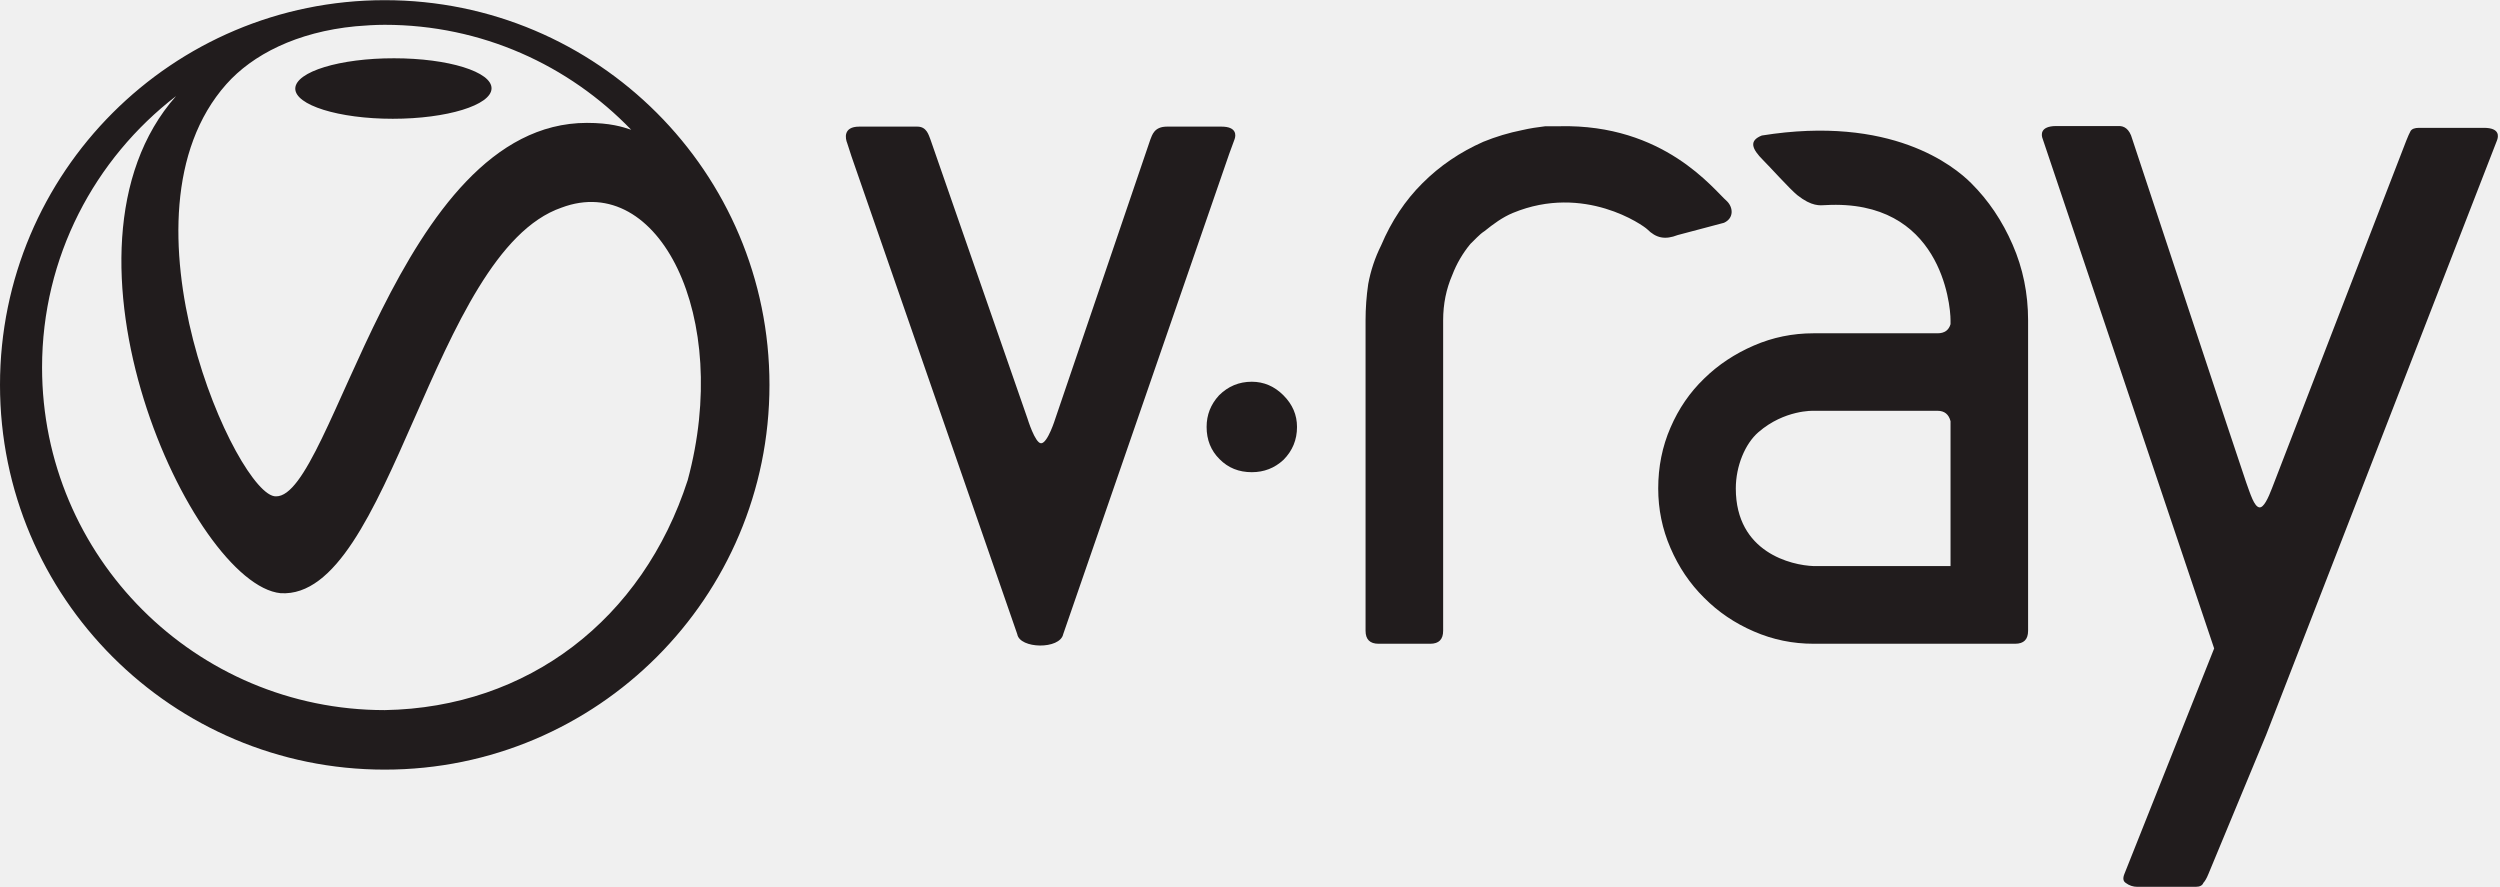
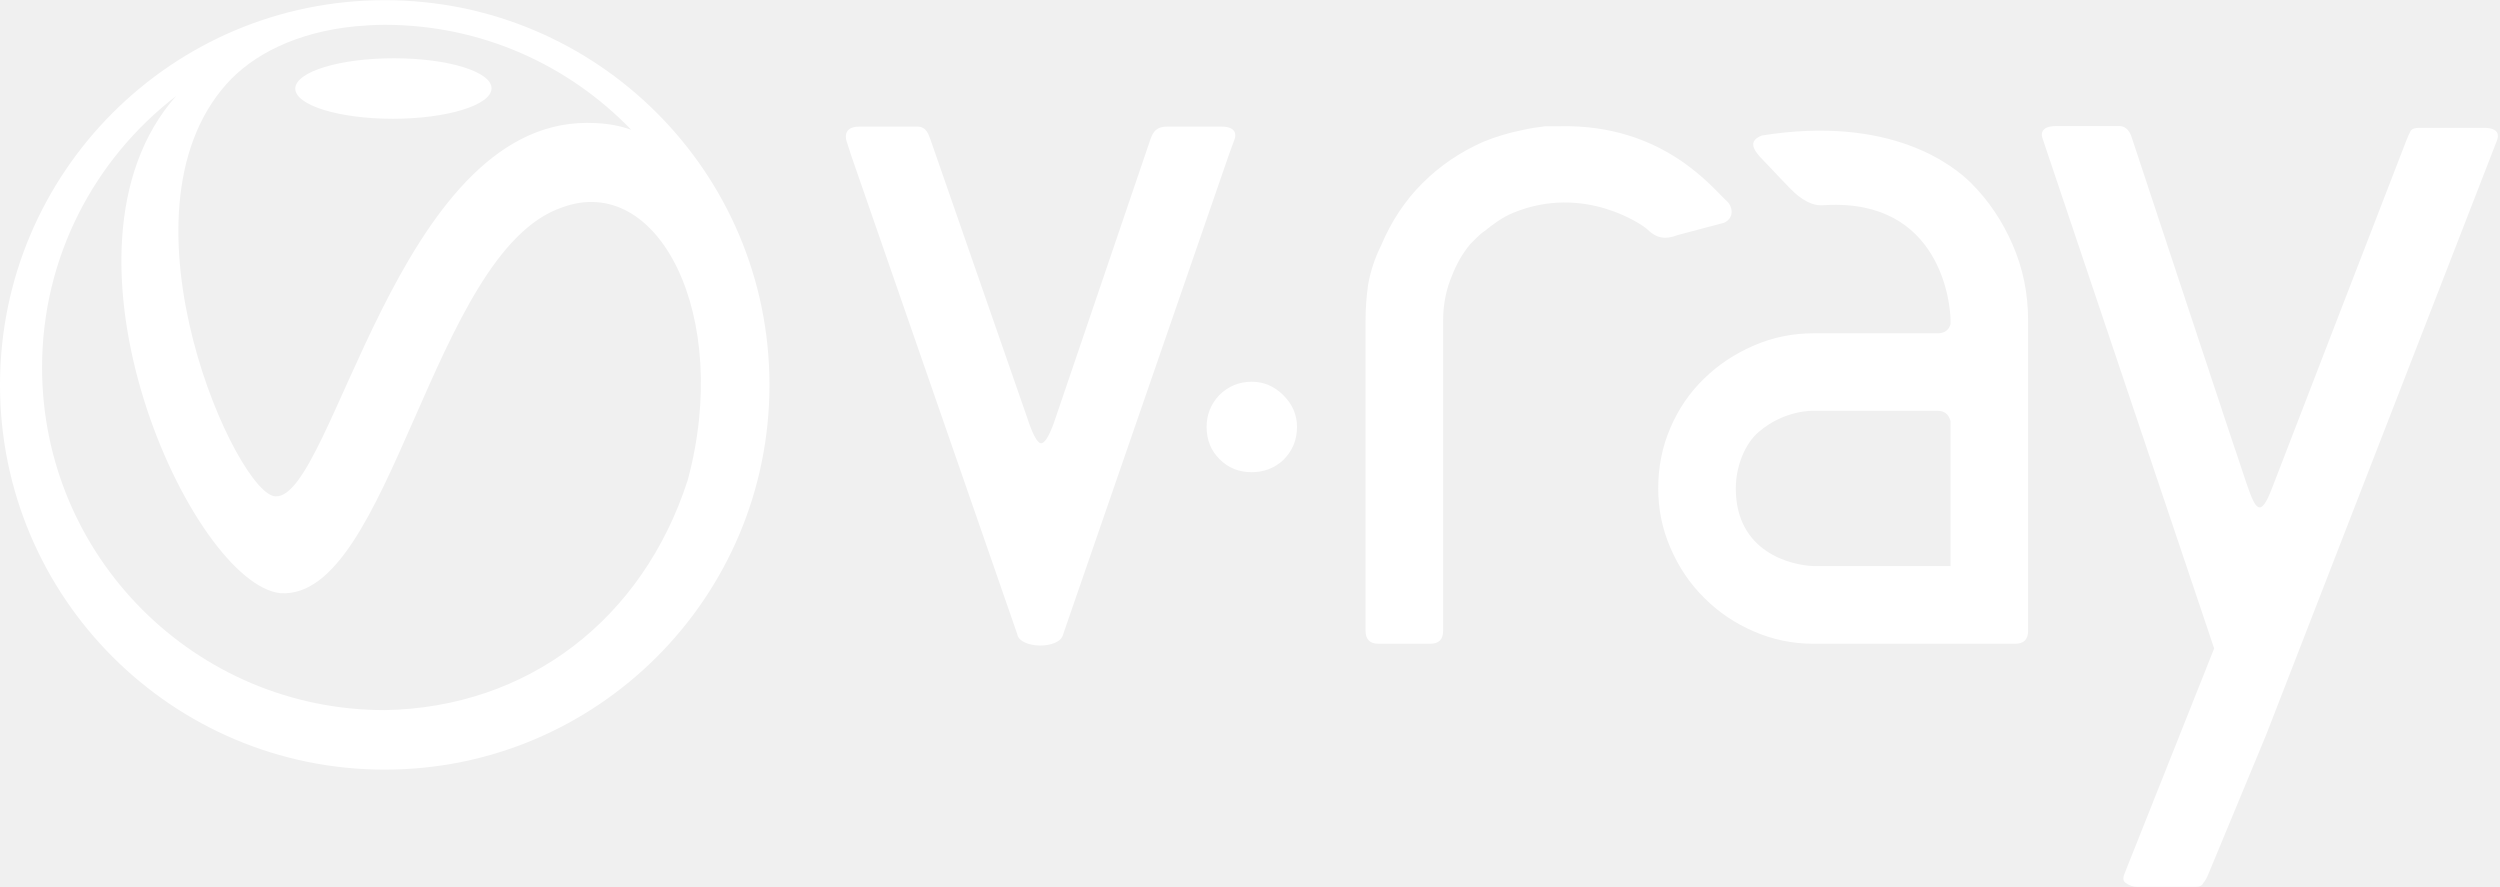
<svg xmlns="http://www.w3.org/2000/svg" height="887" viewBox="0 -.001 487.077 172.748" width="2500">
-   <g fill="#211c1d">
+   <g fill="#ffffff">
    <path d="m165.89 30.415-.829-2.562c-.344-.834-.885-3.218 2.351-3.218h11.328c1.828 0 2.196 1.676 2.541 2.512l18.907 54.374s1.468 4.808 2.65 4.808c1.29 0 2.773-4.808 2.773-4.808l18.513-54.374c.353-.836.719-2.512 3.233-2.512h10.63c2.96 0 2.854 1.676 2.528 2.512l-1.022 2.781-32.345 93.586c-.627 3.037-8.477 2.887-8.956 0zm265.495 95.886-33.401-99.264c-.344-.838-.465-2.474 2.536-2.514h12.364c.847 0 1.976.432 2.54 2.514 0 0 21.419 64.766 22.192 66.897.825 2.293 1.565 4.74 2.573 4.883.847.116 1.73-1.8 2.487-3.78.999-2.665 26.136-67.657 26.136-67.657.317-.83.617-1.457.852-1.9.273-.415.82-.607 1.644-.607h12.643c3.126 0 2.861 1.676 2.517 2.507l-44.948 115.747-11.24 27.088c-.339.837-.677 1.426-1.003 1.768-.184.499-.686.764-1.509.764h-11.343c-.83 0-1.618-.265-2.272-.764-.514-.342-.588-.931-.246-1.768zm-196.3-43.151c0-2.358.798-4.392 2.419-6.16 1.772-1.756 3.875-2.65 6.384-2.65 2.353 0 4.421.894 6.17 2.65 1.763 1.768 2.64 3.802 2.64 6.16 0 2.506-.877 4.634-2.64 6.412-1.749 1.62-3.817 2.401-6.17 2.401-2.51 0-4.59-.83-6.273-2.532-1.691-1.666-2.53-3.775-2.53-6.28m59.698-41.711c-2.075.856-3.879 2.208-5.538 3.543-.508.329-1.006.752-1.512 1.263l-1.262 1.252a21.598 21.598 0 0 0 -3.527 6.059c-1.159 2.67-1.775 5.61-1.775 8.813v60.488c0 1.685-.834 2.531-2.505 2.531h-10.088c-1.676 0-2.523-.846-2.523-2.531v-60.488a49 49 0 0 1 .514-7.045 28.313 28.313 0 0 1 2.524-7.56c1.99-4.707 4.682-8.768 8.049-12.11 3.367-3.37 7.321-6.059 11.856-8.066a41.499 41.499 0 0 1 7.563-2.273c1.512-.35 3.025-.579 4.532-.755h2.766c20.37-.465 29.95 12.282 32.639 14.639 1.177 1.18 1.364 3.27-.608 4.172l-9.025 2.392c-2.467.96-4.199.6-5.943-1.14-.704-.7-12.219-8.923-26.137-3.184" />
    <path d="m392.117 47.625c-2.014-4.631-4.704-8.626-8.068-11.972-3.365-3.366-15.582-13.321-40.789-9.286-2.479.984-2.08 2.49.317 4.868 1.014.984 5.168 5.609 6.603 6.76 2.839 2.246 4.425 1.99 5.499 1.932 22.416-1.243 24.345 19.24 24.345 22.442v.754c-.336 1.168-1.185 1.778-2.515 1.778h-24.19c-4.042 0-7.908.781-11.611 2.385-3.699 1.603-6.925 3.727-9.681 6.428-2.795 2.687-4.978 5.872-6.57 9.577-1.601 3.682-2.386 7.641-2.386 11.842 0 4.034.785 7.906 2.386 11.59 1.592 3.707 3.775 6.955 6.57 9.715 2.756 2.781 5.982 4.953 9.681 6.55 3.703 1.61 7.57 2.4 11.61 2.4h39.297c1.69 0 2.52-.843 2.52-2.531v-60.488c0-5.203-1-10.13-3.018-14.744m-12.093 62.628h-26.705c-4.226-.15-15.131-2.609-15.131-15.12 0-4.375 1.812-8.724 4.412-10.97 5.088-4.4 10.719-4.16 10.719-4.16h24.19c1.33 0 2.179.688 2.515 2.026zm-305.064-110.254c-41.4 0-74.96 33.557-74.96 74.958 0 41.398 33.56 74.955 74.96 74.955 41.396 0 74.956-33.557 74.956-74.955 0-41.401-33.56-74.958-74.956-74.958m-30.85 16.356c5.066-5.703 13.655-10.158 25.18-11.27 1.87-.156 3.75-.286 5.665-.286 18.867 0 35.875 7.853 48.015 20.445-1.697-.564-4.07-1.336-8.622-1.336-36.967 0-49.512 73.011-60.591 72.76-7.338.251-32.442-54.66-9.648-80.313m30.846 121.962c-36.875 0-66.759-29.89-66.759-66.759 0-21.544 10.258-40.665 26.106-52.874-26.696 30.157 3.144 95.104 20.36 96.855 21.445 1.323 29.561-66.442 54.75-75.124 18.901-7.091 33.204 21.208 24.572 53.106-8.764 27.127-31.145 44.318-59.029 44.796m1.57-115.209c10.542 0 19.167-2.653 19.242-5.895.087-3.252-8.426-5.893-18.983-5.893-10.557-.02-19.157 2.615-19.257 5.872-.072 3.241 8.446 5.916 18.998 5.916" />
  </g>
</svg>
